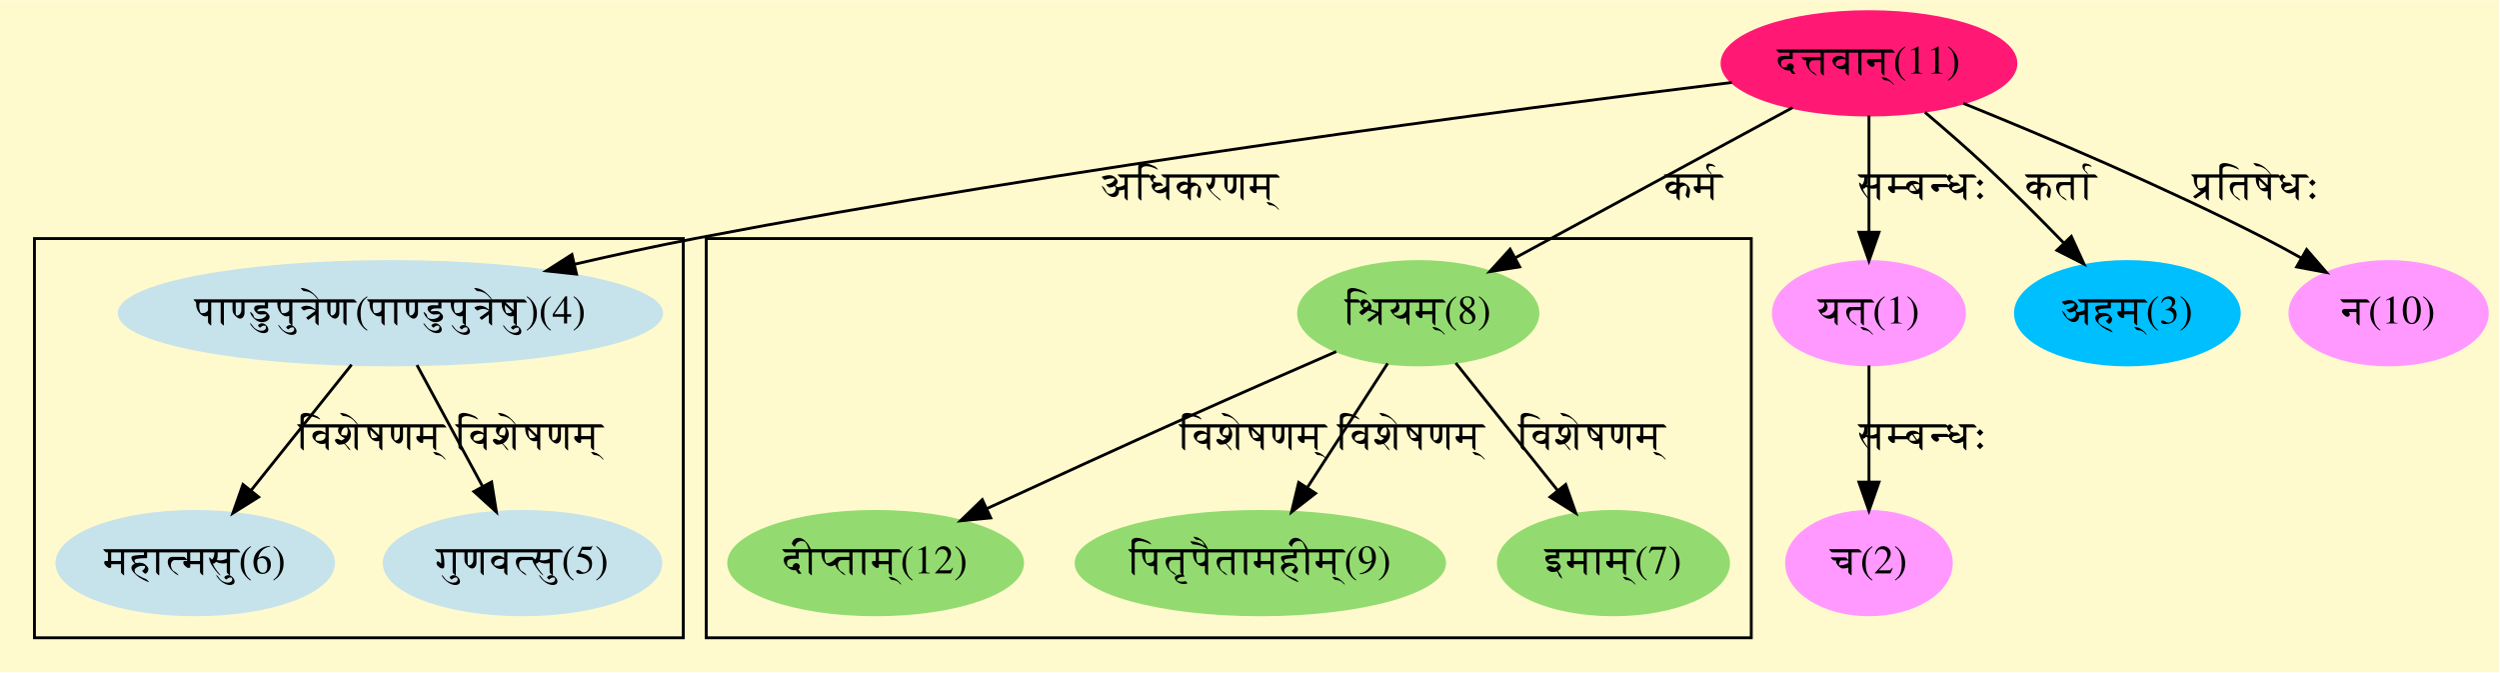
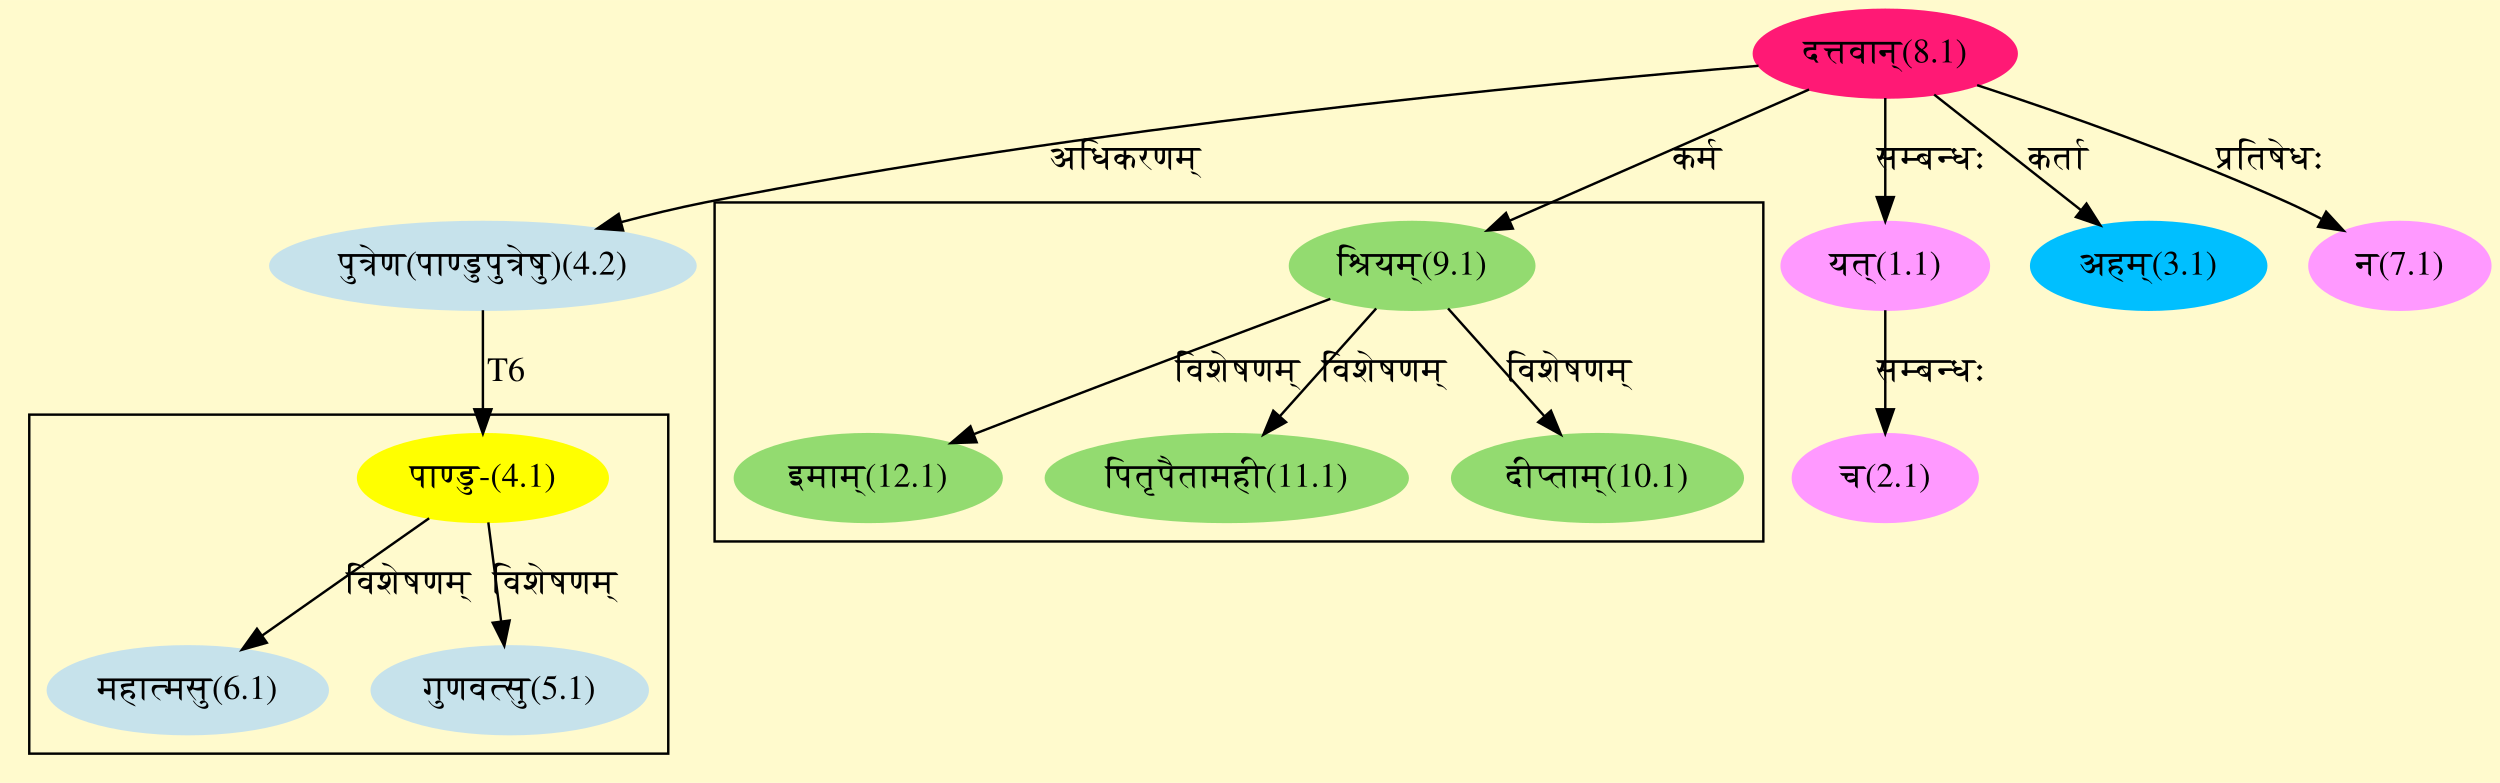
- <svg xmlns="http://www.w3.org/2000/svg" width="870pt" height="234pt" viewBox="0.00 0.00 870.45 234.00">
-   <g id="graph0" class="graph" transform="scale(1 1) rotate(0) translate(4 230)">
-     <polygon fill="#fffacd" stroke="transparent" points="-4,4 -4,-230 866.45,-230 866.45,4 -4,4" />
+ <svg xmlns="http://www.w3.org/2000/svg" width="1025pt" height="321pt" viewBox="0.00 0.00 1025.05 321.00">
+   <g id="graph0" class="graph" transform="scale(1 1) rotate(0) translate(4 317)">
+     <polygon fill="#fffacd" stroke="transparent" points="-4,4 -4,-317 1021.05,-317 1021.05,4 -4,4" />
    <g id="clust1" class="cluster">
-       <polygon fill="#fffacd" stroke="black" points="8,-8 8,-147 234,-147 234,-8 8,-8" />
+       <polygon fill="#fffacd" stroke="black" points="8,-8 8,-147 270,-147 270,-8 8,-8" />
    </g>
    <g id="clust2" class="cluster">
-       <polygon fill="#fffacd" stroke="black" points="242,-8 242,-147 606,-147 606,-8 242,-8" />
+       <polygon fill="#fffacd" stroke="black" points="289,-95 289,-234 719,-234 719,-95 289,-95" />
    </g>
    <g id="node1" class="node">
-       <ellipse fill="#c6e2eb" stroke="#c6e2eb" cx="178" cy="-34" rx="48.19" ry="18" />
-       <text text-anchor="middle" x="178" y="-30.3" font-family="Times,serif" font-size="14.00">गुणवत्सु(5)</text>
+       <ellipse fill="#c6e2eb" stroke="#c6e2eb" cx="205" cy="-34" rx="56.59" ry="18" />
+       <text text-anchor="middle" x="205" y="-30.3" font-family="Times,serif" font-size="14.00">गुणवत्सु(5.1)</text>
    </g>
    <g id="node2" class="node">
-       <ellipse fill="#c6e2eb" stroke="#c6e2eb" cx="132" cy="-121" rx="94.48" ry="18" />
-       <text text-anchor="middle" x="132" y="-117.3" font-family="Times,serif" font-size="14.00">पाण्डुपुत्रेण(पाण्डुपुत्रेषु)(4)</text>
+       <ellipse fill="#ffff00" stroke="#ffff00" cx="194" cy="-121" rx="51.19" ry="18" />
+       <text text-anchor="middle" x="194" y="-117.3" font-family="Times,serif" font-size="14.00">पाण्डु-(4.1)</text>
+     </g>
+     <g id="edge6" class="edge">
+       <path fill="none" stroke="black" d="M201.47,-62.27C199.75,-75.58 197.73,-91.19 196.22,-102.82" />
+       <polygon fill="black" stroke="black" points="204.96,-62.57 202.77,-52.2 198.02,-61.67 204.96,-62.57" />
+       <text text-anchor="middle" x="223.5" y="-73.8" font-family="Times,serif" font-size="14.00">विशेषणम्</text>
+     </g>
+     <g id="node12" class="node">
+       <ellipse fill="#c6e2eb" stroke="#c6e2eb" cx="194" cy="-208" rx="87.18" ry="18" />
+       <text text-anchor="middle" x="194" y="-204.3" font-family="Times,serif" font-size="14.00">पुत्रेण(पाण्डुपुत्रेषु)(4.2)</text>
+     </g>
+     <g id="edge4" class="edge">
+       <path fill="none" stroke="black" d="M194,-149.27C194,-162.58 194,-178.19 194,-189.82" />
+       <polygon fill="black" stroke="black" points="197.5,-149.2 194,-139.2 190.5,-149.2 197.5,-149.2" />
+       <text text-anchor="middle" x="203.5" y="-160.8" font-family="Times,serif" font-size="14.00">T6</text>
+     </g>
+     <g id="node3" class="node">
+       <ellipse fill="#c6e2eb" stroke="#c6e2eb" cx="73" cy="-34" rx="57.39" ry="18" />
+       <text text-anchor="middle" x="73" y="-30.3" font-family="Times,serif" font-size="14.00">महात्मसु(6.1)</text>
+     </g>
+     <g id="edge7" class="edge">
+       <path fill="none" stroke="black" d="M103.58,-56.48C124.88,-71.45 152.8,-91.06 171.95,-104.51" />
+       <polygon fill="black" stroke="black" points="105.39,-53.47 95.19,-50.59 101.36,-59.2 105.39,-53.47" />
+       <text text-anchor="middle" x="163.5" y="-73.8" font-family="Times,serif" font-size="14.00">विशेषणम्</text>
+     </g>
+     <g id="node4" class="node">
+       <ellipse fill="#93db70" stroke="#93db70" cx="651" cy="-121" rx="59.59" ry="18" />
+       <text text-anchor="middle" x="651" y="-117.3" font-family="Times,serif" font-size="14.00">दीप्ताम्(10.1)</text>
+     </g>
+     <g id="node5" class="node">
+       <ellipse fill="#93db70" stroke="#93db70" cx="575" cy="-208" rx="50.09" ry="18" />
+       <text text-anchor="middle" x="575" y="-204.3" font-family="Times,serif" font-size="14.00">श्रियम्(9.1)</text>
+     </g>
+     <g id="edge10" class="edge">
+       <path fill="none" stroke="black" d="M629.3,-146.27C616.62,-160.45 600.97,-177.96 589.73,-190.53" />
+       <polygon fill="black" stroke="black" points="631.93,-148.58 635.98,-138.79 626.71,-143.92 631.93,-148.58" />
+       <text text-anchor="middle" x="639.5" y="-160.8" font-family="Times,serif" font-size="14.00">विशेषणम्</text>
+     </g>
+     <g id="node9" class="node">
+       <ellipse fill="#ff1975" stroke="#ff1975" cx="769" cy="-295" rx="53.89" ry="18" />
+       <text text-anchor="middle" x="769" y="-291.3" font-family="Times,serif" font-size="14.00">दत्तवान्(8.1)</text>
+     </g>
+     <g id="edge9" class="edge">
+       <path fill="none" stroke="black" d="M615.07,-226.56C651.47,-242.51 704.41,-265.7 737.76,-280.31" />
+       <polygon fill="black" stroke="black" points="616.3,-223.28 605.74,-222.47 613.49,-229.69 616.3,-223.28" />
+       <text text-anchor="middle" x="692" y="-247.8" font-family="Times,serif" font-size="14.00">कर्म</text>
+     </g>
+     <g id="node6" class="node">
+       <ellipse fill="#93db70" stroke="#93db70" cx="499" cy="-121" rx="74.19" ry="18" />
+       <text text-anchor="middle" x="499" y="-117.3" font-family="Times,serif" font-size="14.00">पितृपैतामही(11.1)</text>
+     </g>
+     <g id="edge11" class="edge">
+       <path fill="none" stroke="black" d="M520.7,-146.27C533.38,-160.45 549.03,-177.96 560.27,-190.53" />
+       <polygon fill="black" stroke="black" points="523.29,-143.92 514.02,-138.79 518.07,-148.58 523.29,-143.92" />
+       <text text-anchor="middle" x="563.5" y="-160.8" font-family="Times,serif" font-size="14.00">विशेषणम्</text>
+     </g>
+     <g id="node7" class="node">
+       <ellipse fill="#93db70" stroke="#93db70" cx="352" cy="-121" rx="54.69" ry="18" />
+       <text text-anchor="middle" x="352" y="-117.3" font-family="Times,serif" font-size="14.00">इमाम्(12.1)</text>
+     </g>
+     <g id="edge12" class="edge">
+       <path fill="none" stroke="black" d="M395.18,-138.95C402.14,-141.65 409.26,-144.41 416,-147 459.24,-163.6 509.25,-182.41 541.46,-194.47" />
+       <polygon fill="black" stroke="black" points="396.44,-135.68 385.85,-135.31 393.9,-142.2 396.44,-135.68" />
+       <text text-anchor="middle" x="503.5" y="-160.8" font-family="Times,serif" font-size="14.00">विशेषणम्</text>
+     </g>
+     <g id="node8" class="node">
+       <ellipse fill="#ff99ff" stroke="#ff99ff" cx="769" cy="-208" rx="42.49" ry="18" />
+       <text text-anchor="middle" x="769" y="-204.3" font-family="Times,serif" font-size="14.00">यत्(1.1)</text>
+     </g>
+     <g id="edge1" class="edge">
+       <path fill="none" stroke="black" d="M769,-236.27C769,-249.58 769,-265.19 769,-276.82" />
+       <polygon fill="black" stroke="black" points="772.5,-236.2 769,-226.2 765.5,-236.2 772.5,-236.2" />
+       <text text-anchor="middle" x="787.5" y="-247.8" font-family="Times,serif" font-size="14.00">सम्बन्धः</text>
+     </g>
+     <g id="node10" class="node">
+       <ellipse fill="#ff99ff" stroke="#ff99ff" cx="769" cy="-121" rx="37.89" ry="18" />
+       <text text-anchor="middle" x="769" y="-117.3" font-family="Times,serif" font-size="14.00">च(2.1)</text>
+     </g>
+     <g id="edge2" class="edge">
+       <path fill="none" stroke="black" d="M769,-149.27C769,-162.58 769,-178.19 769,-189.82" />
+       <polygon fill="black" stroke="black" points="772.5,-149.2 769,-139.2 765.5,-149.2 772.5,-149.2" />
+       <text text-anchor="middle" x="787.5" y="-160.8" font-family="Times,serif" font-size="14.00">सम्बन्धः</text>
+     </g>
+     <g id="node11" class="node">
+       <ellipse fill="#00bfff" stroke="#00bfff" cx="877" cy="-208" rx="48.19" ry="18" />
+       <text text-anchor="middle" x="877" y="-204.3" font-family="Times,serif" font-size="14.00">अहम्(3.1)</text>
+     </g>
+     <g id="edge3" class="edge">
+       <path fill="none" stroke="black" d="M849.25,-230.84C830.43,-245.65 805.99,-264.89 789.05,-278.22" />
+       <polygon fill="black" stroke="black" points="851.5,-233.53 857.19,-224.59 847.17,-228.02 851.5,-233.53" />
+       <text text-anchor="middle" x="840" y="-247.8" font-family="Times,serif" font-size="14.00">कर्ता</text>
    </g>
    <g id="edge5" class="edge">
-       <path fill="none" stroke="black" d="M164.07,-60.74C156.67,-74.42 147.77,-90.86 141.23,-102.95" />
-       <polygon fill="black" stroke="black" points="167.23,-62.25 168.91,-51.79 161.07,-58.92 167.23,-62.25" />
-       <text text-anchor="middle" x="180.5" y="-73.8" font-family="Times,serif" font-size="14.00">विशेषणम्</text>
+       <path fill="none" stroke="black" d="M250.68,-225.93C261.98,-228.92 273.81,-231.78 285,-234 440.73,-264.87 627.98,-282.71 717.03,-290.04" />
+       <polygon fill="black" stroke="black" points="251.49,-222.52 240.92,-223.29 249.66,-229.28 251.49,-222.52" />
+       <text text-anchor="middle" x="457.5" y="-247.8" font-family="Times,serif" font-size="14.00">अधिकरणम्</text>
    </g>
-     <g id="node9" class="node">
-       <ellipse fill="#ff1975" stroke="#ff1975" cx="647" cy="-208" rx="51.19" ry="18" />
-       <text text-anchor="middle" x="647" y="-204.3" font-family="Times,serif" font-size="14.00">दत्तवान्(11)</text>
-     </g>
-     <g id="edge4" class="edge">
-       <path fill="none" stroke="black" d="M196.15,-138.06C209.91,-141.25 224.4,-144.4 238,-147 367.88,-171.8 522.67,-191.98 599.23,-201.35" />
-       <polygon fill="black" stroke="black" points="196.81,-134.62 186.28,-135.75 195.21,-141.44 196.81,-134.62" />
-       <text text-anchor="middle" x="410.5" y="-160.8" font-family="Times,serif" font-size="14.00">अधिकरणम्</text>
-     </g>
-     <g id="node3" class="node">
-       <ellipse fill="#c6e2eb" stroke="#c6e2eb" cx="64" cy="-34" rx="48.19" ry="18" />
-       <text text-anchor="middle" x="64" y="-30.3" font-family="Times,serif" font-size="14.00">महात्मसु(6)</text>
-     </g>
-     <g id="edge6" class="edge">
-       <path fill="none" stroke="black" d="M83.36,-59.2C94.58,-73.22 108.42,-90.52 118.46,-103.08" />
-       <polygon fill="black" stroke="black" points="86.09,-57.01 77.11,-51.39 80.63,-61.38 86.09,-57.01" />
-       <text text-anchor="middle" x="125.5" y="-73.8" font-family="Times,serif" font-size="14.00">विशेषणम्</text>
-     </g>
-     <g id="node4" class="node">
-       <ellipse fill="#93db70" stroke="#93db70" cx="558" cy="-34" rx="40.09" ry="18" />
-       <text text-anchor="middle" x="558" y="-30.3" font-family="Times,serif" font-size="14.00">इमाम्(7)</text>
-     </g>
-     <g id="node5" class="node">
-       <ellipse fill="#93db70" stroke="#93db70" cx="490" cy="-121" rx="41.69" ry="18" />
-       <text text-anchor="middle" x="490" y="-117.3" font-family="Times,serif" font-size="14.00">श्रियम्(8)</text>
-     </g>
-     <g id="edge7" class="edge">
-       <path fill="none" stroke="black" d="M538.55,-59.31C527.18,-73.53 513.13,-91.09 503.07,-103.66" />
-       <polygon fill="black" stroke="black" points="541.37,-61.38 544.89,-51.39 535.91,-57.01 541.37,-61.38" />
-       <text text-anchor="middle" x="550.5" y="-73.8" font-family="Times,serif" font-size="14.00">विशेषणम्</text>
+     <g id="node13" class="node">
+       <ellipse fill="#ff99ff" stroke="#ff99ff" cx="980" cy="-208" rx="37.09" ry="18" />
+       <text text-anchor="middle" x="980" y="-204.3" font-family="Times,serif" font-size="14.00">न(7.1)</text>
    </g>
    <g id="edge8" class="edge">
-       <path fill="none" stroke="black" d="M523.81,-140.3C552.73,-155.96 593.78,-178.19 620.4,-192.6" />
-       <polygon fill="black" stroke="black" points="525.34,-137.15 514.88,-135.47 522,-143.31 525.34,-137.15" />
-       <text text-anchor="middle" x="586" y="-160.8" font-family="Times,serif" font-size="14.00">कर्म</text>
-     </g>
-     <g id="node6" class="node">
-       <ellipse fill="#93db70" stroke="#93db70" cx="435" cy="-34" rx="64.19" ry="18" />
-       <text text-anchor="middle" x="435" y="-30.3" font-family="Times,serif" font-size="14.00">पितृपैतामहीम्(9)</text>
-     </g>
-     <g id="edge9" class="edge">
-       <path fill="none" stroke="black" d="M451.47,-60.46C460.5,-74.42 471.44,-91.31 479.34,-103.53" />
-       <polygon fill="black" stroke="black" points="454.24,-58.29 445.87,-51.79 448.36,-62.09 454.24,-58.29" />
-       <text text-anchor="middle" x="487.5" y="-73.8" font-family="Times,serif" font-size="14.00">विशेषणम्</text>
-     </g>
-     <g id="node7" class="node">
-       <ellipse fill="#93db70" stroke="#93db70" cx="301" cy="-34" rx="51.19" ry="18" />
-       <text text-anchor="middle" x="301" y="-30.3" font-family="Times,serif" font-size="14.00">दीप्ताम्(12)</text>
-     </g>
-     <g id="edge11" class="edge">
-       <path fill="none" stroke="black" d="M339.7,-52.95C360.5,-62.55 386.6,-74.52 410,-85 427.02,-92.62 446.15,-101 461.44,-107.65" />
-       <polygon fill="black" stroke="black" points="341.09,-49.74 330.54,-48.72 338.15,-56.09 341.09,-49.74" />
-       <text text-anchor="middle" x="432.5" y="-73.8" font-family="Times,serif" font-size="14.00">विशेषणम्</text>
-     </g>
-     <g id="node8" class="node">
-       <ellipse fill="#ff99ff" stroke="#ff99ff" cx="647" cy="-121" rx="33.29" ry="18" />
-       <text text-anchor="middle" x="647" y="-117.3" font-family="Times,serif" font-size="14.00">यत्(1)</text>
-     </g>
-     <g id="edge1" class="edge">
-       <path fill="none" stroke="black" d="M647,-149.27C647,-162.58 647,-178.19 647,-189.82" />
-       <polygon fill="black" stroke="black" points="650.5,-149.2 647,-139.2 643.5,-149.2 650.5,-149.2" />
-       <text text-anchor="middle" x="665.5" y="-160.8" font-family="Times,serif" font-size="14.00">सम्बन्धः</text>
-     </g>
-     <g id="node10" class="node">
-       <ellipse fill="#ff99ff" stroke="#ff99ff" cx="647" cy="-34" rx="28.7" ry="18" />
-       <text text-anchor="middle" x="647" y="-30.3" font-family="Times,serif" font-size="14.00">च(2)</text>
-     </g>
-     <g id="edge2" class="edge">
-       <path fill="none" stroke="black" d="M647,-62.27C647,-75.58 647,-91.19 647,-102.82" />
-       <polygon fill="black" stroke="black" points="650.5,-62.2 647,-52.2 643.5,-62.2 650.5,-62.2" />
-       <text text-anchor="middle" x="665.5" y="-73.8" font-family="Times,serif" font-size="14.00">सम्बन्धः</text>
-     </g>
-     <g id="node11" class="node">
-       <ellipse fill="#00bfff" stroke="#00bfff" cx="737" cy="-121" rx="38.99" ry="18" />
-       <text text-anchor="middle" x="737" y="-117.3" font-family="Times,serif" font-size="14.00">अहम्(3)</text>
-     </g>
-     <g id="edge3" class="edge">
-       <path fill="none" stroke="black" d="M714.75,-145.56C706.5,-154.06 696.98,-163.62 688,-172 681.16,-178.39 673.41,-185.12 666.5,-190.96" />
-       <polygon fill="black" stroke="black" points="717.49,-147.76 721.9,-138.12 712.45,-142.9 717.49,-147.76" />
-       <text text-anchor="middle" x="714" y="-160.8" font-family="Times,serif" font-size="14.00">कर्ता</text>
-     </g>
-     <g id="node12" class="node">
-       <ellipse fill="#ff99ff" stroke="#ff99ff" cx="828" cy="-121" rx="34.39" ry="18" />
-       <text text-anchor="middle" x="828" y="-117.3" font-family="Times,serif" font-size="14.00">न(10)</text>
-     </g>
-     <g id="edge10" class="edge">
-       <path fill="none" stroke="black" d="M797.49,-140.27C793.33,-142.6 789.09,-144.91 785,-147 749.89,-164.98 708.18,-182.62 679.88,-194.07" />
-       <polygon fill="black" stroke="black" points="799.44,-143.19 806.38,-135.18 795.96,-137.12 799.44,-143.19" />
-       <text text-anchor="middle" x="781.5" y="-160.8" font-family="Times,serif" font-size="14.00">प्रतिषेधः</text>
+       <path fill="none" stroke="black" d="M947.79,-227.29C943.22,-229.65 938.53,-231.96 934,-234 891.34,-253.22 840.52,-270.96 806.66,-282.09" />
+       <polygon fill="black" stroke="black" points="949.76,-230.2 956.94,-222.41 946.47,-224.02 949.76,-230.2" />
+       <text text-anchor="middle" x="926.5" y="-247.8" font-family="Times,serif" font-size="14.00">प्रतिषेधः</text>
    </g>
  </g>
</svg>
